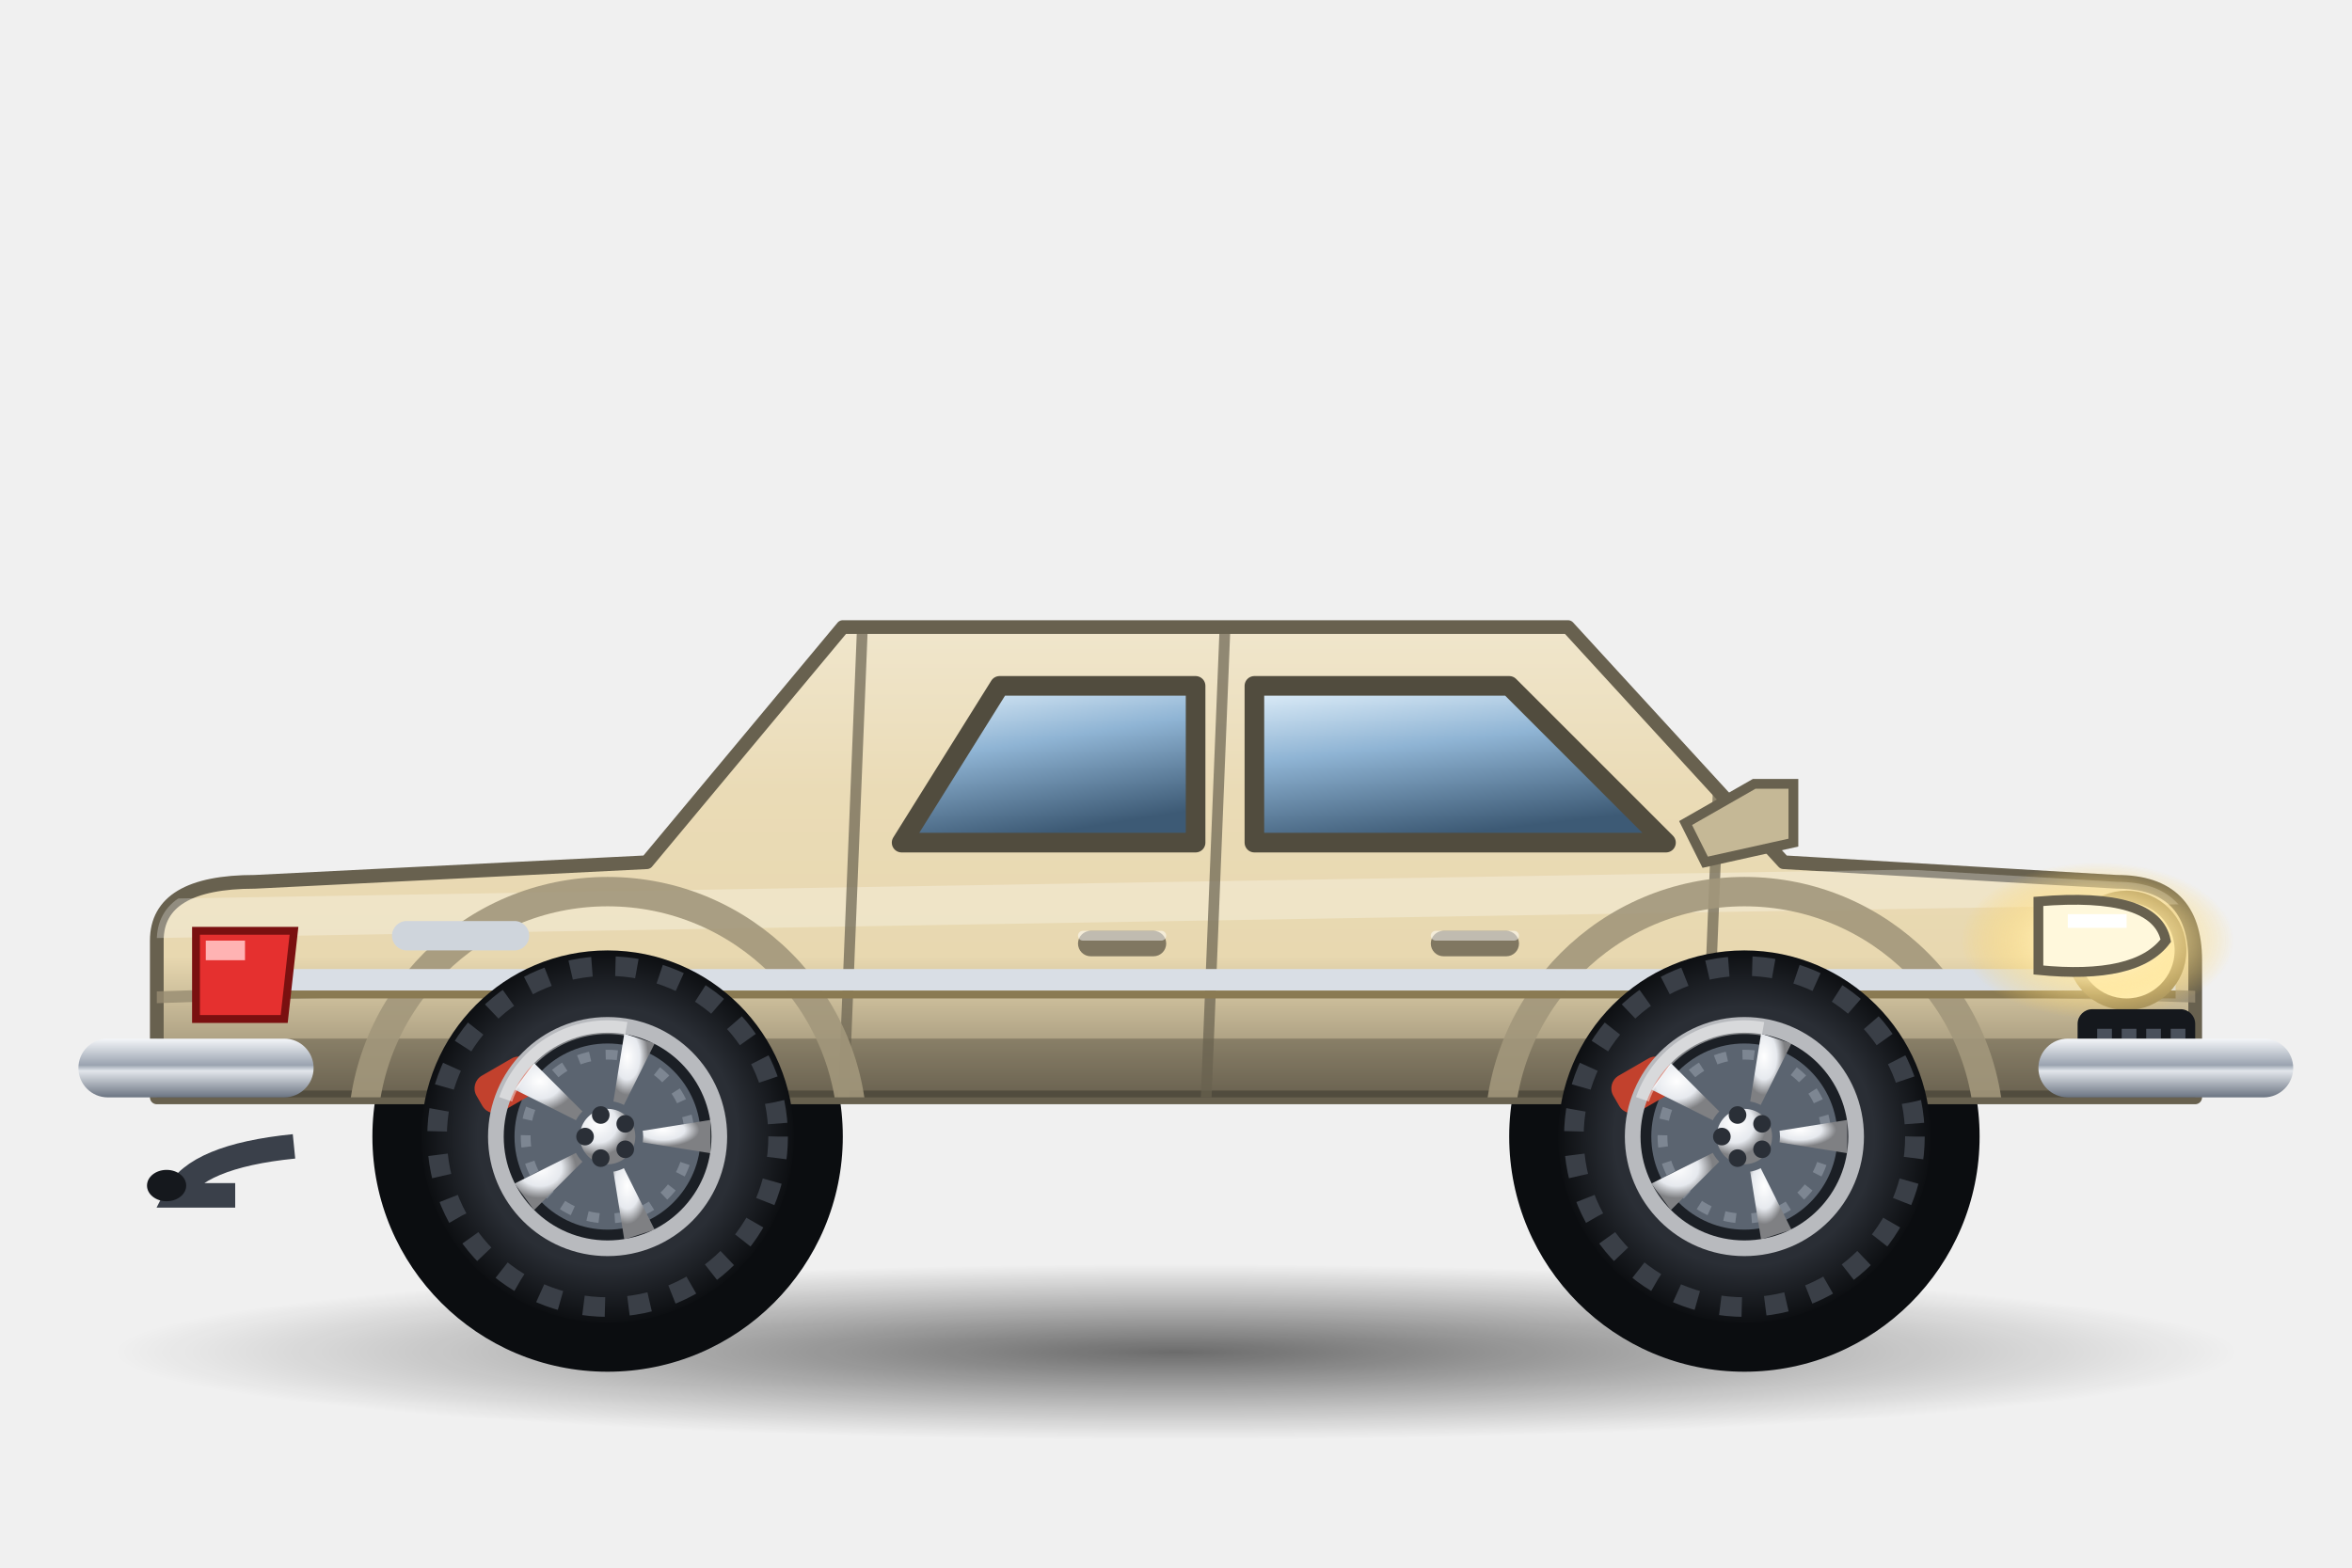
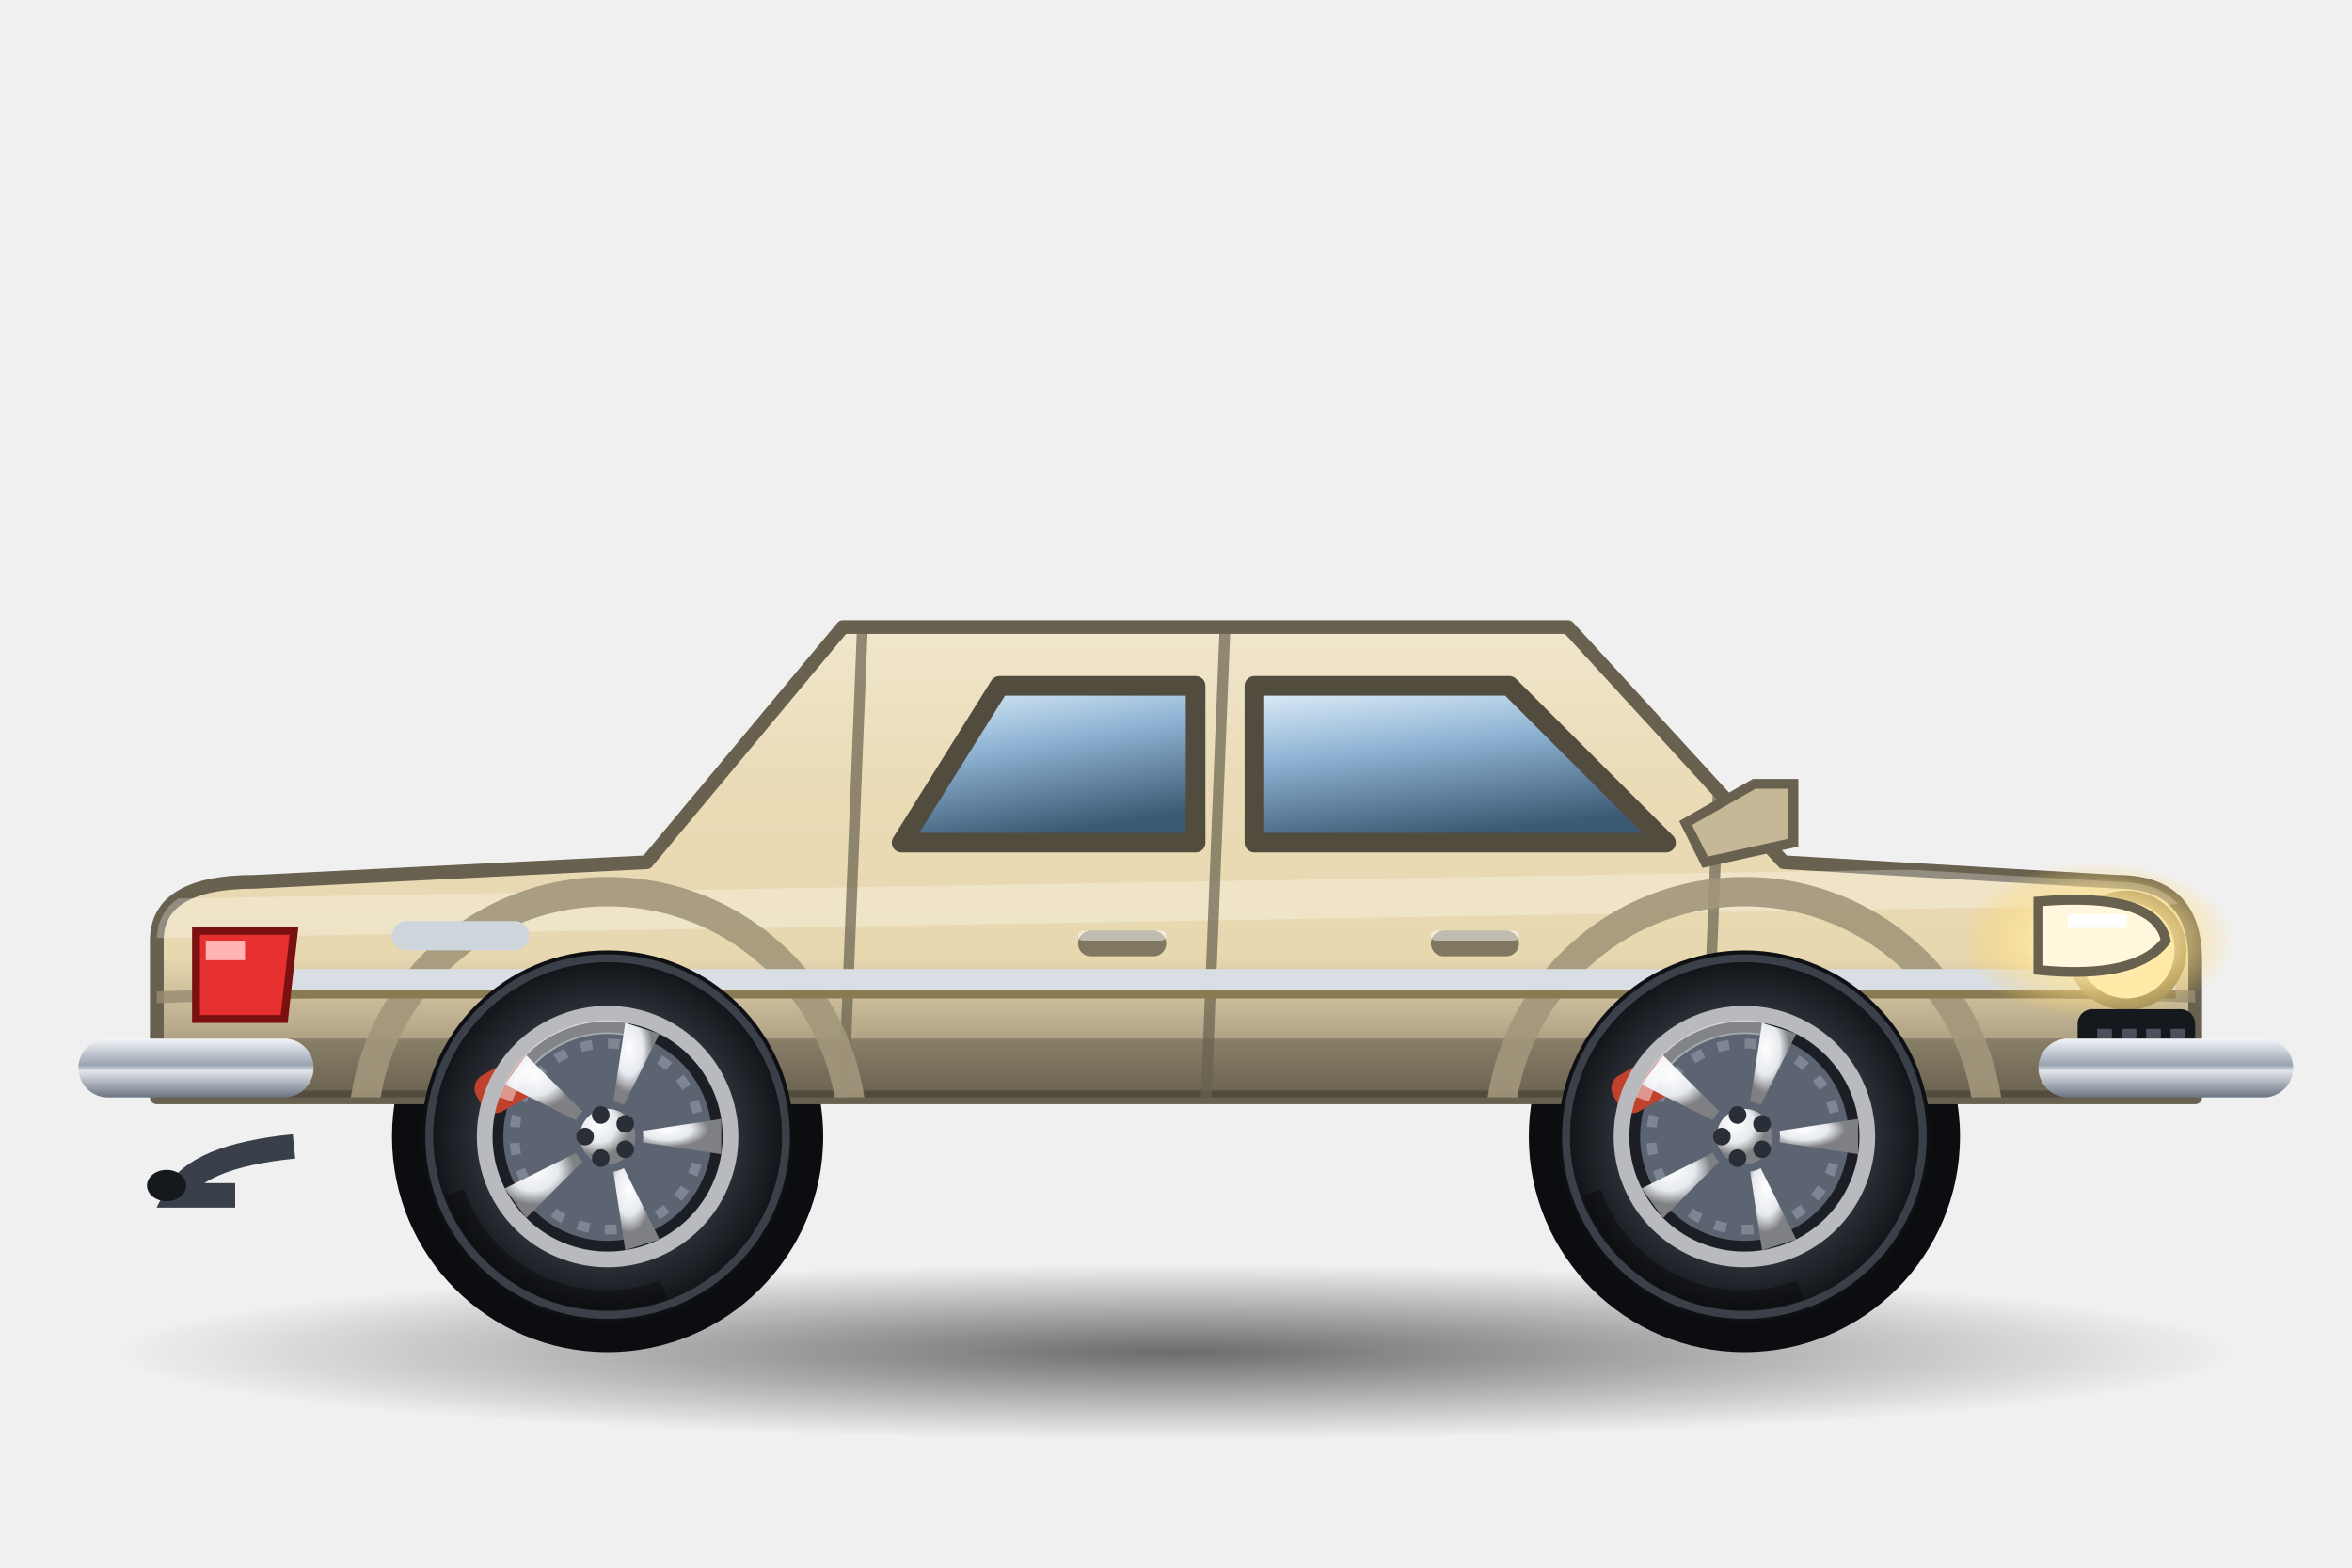
<svg xmlns="http://www.w3.org/2000/svg" viewBox="0 0 240 160">
  <defs>
    <linearGradient id="g61" x1="0" y1="0" x2="0" y2="1">
      <stop offset="0" stop-color="#f0e6cc" />
      <stop offset="0.35" stop-color="#eadbb6" />
      <stop offset="0.7" stop-color="#e8d8b0" />
      <stop offset="1" stop-color="#877d66" />
    </linearGradient>
    <linearGradient id="cr65" x1="0" y1="0" x2="0" y2="1">
      <stop offset="0" stop-color="#f4f6f9" />
      <stop offset=".45" stop-color="#9aa3b0" />
      <stop offset=".55" stop-color="#e2e6eb" />
      <stop offset="1" stop-color="#6b7482" />
    </linearGradient>
    <clipPath id="clip62">
      <path d="M16,112 L16,96 Q16,90 26,90 L66,88 L86,64 L160,64 L182,88 L216,90 Q224,90 224,98 L224,112 Z" />
    </clipPath>
    <linearGradient id="glass63" x1="0" y1="0" x2=".3" y2="1">
      <stop offset="0" stop-color="#e3f1fb" />
      <stop offset=".45" stop-color="#8fb4d4" />
      <stop offset="1" stop-color="#3d5a75" />
    </linearGradient>
    <radialGradient id="glow64">
      <stop offset="0" stop-color="#fffbe6" />
      <stop offset=".5" stop-color="#ffe7a0" stop-opacity=".9" />
      <stop offset="1" stop-color="#ffd25a" stop-opacity="0" />
    </radialGradient>
  </defs>
  <defs>
    <radialGradient id="sh66">
      <stop offset="0" stop-color="#000" stop-opacity=".55" />
      <stop offset="1" stop-color="#000" stop-opacity="0" />
    </radialGradient>
  </defs>
  <ellipse cx="120" cy="138" rx="108" ry="9" fill="url(#sh66)" />
-   <circle cx="62" cy="116" r="24" fill="#0b0d10" />
-   <circle cx="178" cy="116" r="24" fill="#0b0d10" />
+   <circle cx="62" cy="116" r="22" fill="#0b0d10" />
+   <circle cx="178" cy="116" r="22" fill="#0b0d10" />
  <path d="M16,112 L16,96 Q16,90 26,90 L66,88 L86,64 L160,64 L182,88 L216,90 Q224,90 224,98 L224,112 Z" fill="url(#g61)" stroke="#68614f" stroke-width="1.4" stroke-linejoin="round" />
  <g clip-path="url(#clip62)">
    <rect x="0" y="106" width="240" height="30" fill="#000" opacity=".22" />
    <path d="M0,92 L240,88 L240,92 L0,96 Z" fill="#fff" opacity=".28" />
    <path d="M10,102 Q120,98 232,102" stroke="#978c72" stroke-width="1.2" fill="none" opacity=".8" />
    <path d="M125,64 L123,114" stroke="#68614f" stroke-width="1.1" opacity=".7" />
    <path d="M88,64 L86,114" stroke="#68614f" stroke-width="1.1" opacity=".7" />
    <path d="M176,64 L174,114" stroke="#68614f" stroke-width="1.1" opacity=".7" />
    <circle cx="62" cy="116" r="25" fill="none" stroke="#a2977b" stroke-width="3" opacity=".9" />
    <circle cx="178" cy="116" r="25" fill="none" stroke="#a2977b" stroke-width="3" opacity=".9" />
  </g>
  <path d="M92,86 L102,70 L122,70 L122,86 Z" fill="url(#glass63)" stroke="#514c3e" stroke-width="2" stroke-linejoin="round" />
  <path d="M128,70 L154,70 L170,86 L128,86 Z" fill="url(#glass63)" stroke="#514c3e" stroke-width="2" stroke-linejoin="round" />
  <clipPath id="clip62w0">
    <path d="M92,86 L102,70 L122,70 L122,86 Z" />
  </clipPath>
  <g clip-path="url(#clip62w0)">
    <path d="M0,40 L240,-20 L240,-6 L0,54 Z" fill="#fff" opacity=".35" />
    <path d="M0,64 L240,4 L240,10 L0,70 Z" fill="#fff" opacity=".18" />
  </g>
  <clipPath id="clip62w1">
    <path d="M128,70 L154,70 L170,86 L128,86 Z" />
  </clipPath>
  <g clip-path="url(#clip62w1)">
    <path d="M0,40 L240,-20 L240,-6 L0,54 Z" fill="#fff" opacity=".35" />
    <path d="M0,64 L240,4 L240,10 L0,70 Z" fill="#fff" opacity=".18" />
  </g>
  <rect x="110" y="95" width="9" height="2.6" rx="1.3" fill="#807761" />
  <rect x="110" y="95" width="9" height="1" rx=".5" fill="#fff" opacity=".5" />
  <rect x="146" y="95" width="9" height="2.6" rx="1.3" fill="#807761" />
  <rect x="146" y="95" width="9" height="1" rx=".5" fill="#fff" opacity=".5" />
  <path d="M172,84 l7,-4 l4,0 l0,6 l-9,2 Z" fill="#c5b896" stroke="#68614f" stroke-width="1" />
  <path d="M20,100 L222,100" stroke="#d9dee5" stroke-width="2.2" />
  <path d="M20,101.5 L222,101.5" stroke="#8a7a52" stroke-width=".8" />
  <circle cx="217" cy="97" r="5.5" fill="#fff3c4" stroke="#9c8a5c" stroke-width="1.2" />
  <rect x="40" y="94" width="14" height="3" rx="1.5" fill="#cfd5dc" />
  <ellipse cx="214" cy="96" rx="14" ry="8" fill="url(#glow64)" opacity=".85" />
  <path d="M208,92 Q220,91 221,96 Q218,100 208,99 Z" fill="#fff8dc" stroke="#68614f" stroke-width="1" />
  <path d="M211,94 L217,94" stroke="#fff" stroke-width="1.4" />
  <rect x="212" y="103" width="12" height="5" rx="1.5" fill="#15181d" />
  <path d="M214,105.5 L223,105.5" stroke="#4a515c" stroke-width="1" stroke-dasharray="1.5 1" />
  <path d="M20,95 L30,95 L29,104 L20,104 Z" fill="#e5302f" stroke="#7a1010" stroke-width=".8" />
  <rect x="21" y="96" width="4" height="2" fill="#ffb3b3" />
  <rect x="8" y="106" width="24" height="6" rx="3" fill="url(#cr65)" />
  <rect x="208" y="106" width="26" height="6" rx="3" fill="url(#cr65)" />
  <path d="M30,117 Q20,118 18,122 L24,122" stroke="#3a404a" stroke-width="2.5" fill="none" />
  <ellipse cx="17" cy="121" rx="2" ry="1.6" fill="#15181d" />
  <defs>
    <radialGradient id="rim67" cx=".35" cy=".3">
      <stop offset="0" stop-color="#ffffff" />
      <stop offset=".6" stop-color="#e6e9ee" />
      <stop offset="1" stop-color="#7f8083" />
    </radialGradient>
    <radialGradient id="tire68">
      <stop offset=".7" stop-color="#2a2e35" />
      <stop offset="1" stop-color="#0d0f12" />
    </radialGradient>
  </defs>
  <circle cx="62" cy="116" r="19" fill="url(#tire68)" />
-   <circle cx="62" cy="116" r="17.4" fill="none" stroke="#3a3f47" stroke-width="2" stroke-dasharray="2.2 2.4" />
-   <circle cx="62" cy="116" r="12.16" fill="#1b1f25" />
-   <circle cx="62" cy="116" r="9.5" fill="#5b6470" />
-   <circle cx="62" cy="116" r="8.36" fill="none" stroke="#7d8692" stroke-width="1" stroke-dasharray="1.2 1.6" />
+   <circle cx="62" cy="116" r="18.2" fill="none" stroke="#454b55" stroke-width=".8" opacity=".8" />
+   <path d="M46.4,121.7 A16.34,16.34 0 0 0 67.7,131.6" stroke="#000" stroke-width="2" fill="none" opacity=".35" />
+   <circle cx="62" cy="116" r="13.3" fill="#1b1f25" />
+   <circle cx="62" cy="116" r="10.64" fill="#5b6470" />
+   <circle cx="62" cy="116" r="9.5" fill="none" stroke="#7d8692" stroke-width="1" stroke-dasharray="1.2 1.6" />
  <rect x="52.5" y="104.2" width="6.5" height="4.2" rx="1.5" fill="#c2412d" transform="rotate(-30 62 116)" />
-   <path d="M65,115.5 L72.5,114.3 L72.5,117.7 L65,116.5 Z" fill="url(#rim67)" />
-   <path d="M63.4,118.7 L66.8,125.5 L63.7,126.5 L62.5,119 Z" fill="url(#rim67)" />
-   <path d="M59.9,118.1 L54.5,123.5 L52.5,120.8 L59.3,117.4 Z" fill="url(#rim67)" />
-   <path d="M59.3,114.6 L52.5,111.2 L54.5,108.5 L59.9,113.9 Z" fill="url(#rim67)" />
-   <path d="M62.5,113 L63.7,105.5 L66.8,106.5 L63.4,113.3 Z" fill="url(#rim67)" />
-   <circle cx="62" cy="116" r="11.4" fill="none" stroke="#b8babe" stroke-width="1.6" />
+   <path d="M65,115.5 L73.6,114.2 L73.6,117.8 L65,116.5 Z" fill="url(#rim67)" />
+   <path d="M63.4,118.7 L67.3,126.5 L63.8,127.6 L62.5,119 Z" fill="url(#rim67)" />
+   <path d="M59.9,118.1 L53.7,124.3 L51.5,121.3 L59.3,117.4 Z" fill="url(#rim67)" />
+   <path d="M59.3,114.6 L51.5,110.7 L53.7,107.7 L59.9,113.9 Z" fill="url(#rim67)" />
+   <path d="M62.5,113 L63.8,104.4 L67.3,105.5 L63.4,113.3 Z" fill="url(#rim67)" />
+   <circle cx="62" cy="116" r="12.54" fill="none" stroke="#b8babe" stroke-width="1.6" />
  <circle cx="62" cy="116" r="3.23" fill="url(#rim67)" stroke="#5b6470" stroke-width=".8" />
  <circle cx="63.8" cy="117.3" r="0.9" fill="#2a2f37" />
  <circle cx="61.3" cy="118.2" r="0.9" fill="#2a2f37" />
  <circle cx="59.7" cy="116" r="0.9" fill="#2a2f37" />
  <circle cx="61.3" cy="113.8" r="0.9" fill="#2a2f37" />
  <circle cx="63.8" cy="114.7" r="0.9" fill="#2a2f37" />
  <path d="M51.6,112.2 A11.02,11.02 0 0 1 63.9,105" stroke="#fff" stroke-width="1.4" fill="none" opacity=".45" />
  <defs>
    <radialGradient id="rim69" cx=".35" cy=".3">
      <stop offset="0" stop-color="#ffffff" />
      <stop offset=".6" stop-color="#e6e9ee" />
      <stop offset="1" stop-color="#7f8083" />
    </radialGradient>
    <radialGradient id="tire70">
      <stop offset=".7" stop-color="#2a2e35" />
      <stop offset="1" stop-color="#0d0f12" />
    </radialGradient>
  </defs>
  <circle cx="178" cy="116" r="19" fill="url(#tire70)" />
-   <circle cx="178" cy="116" r="17.4" fill="none" stroke="#3a3f47" stroke-width="2" stroke-dasharray="2.2 2.4" />
-   <circle cx="178" cy="116" r="12.16" fill="#1b1f25" />
-   <circle cx="178" cy="116" r="9.5" fill="#5b6470" />
-   <circle cx="178" cy="116" r="8.36" fill="none" stroke="#7d8692" stroke-width="1" stroke-dasharray="1.2 1.6" />
+   <circle cx="178" cy="116" r="18.2" fill="none" stroke="#454b55" stroke-width=".8" opacity=".8" />
+   <path d="M162.4,121.7 A16.34,16.34 0 0 0 183.7,131.6" stroke="#000" stroke-width="2" fill="none" opacity=".35" />
+   <circle cx="178" cy="116" r="13.3" fill="#1b1f25" />
+   <circle cx="178" cy="116" r="10.64" fill="#5b6470" />
+   <circle cx="178" cy="116" r="9.5" fill="none" stroke="#7d8692" stroke-width="1" stroke-dasharray="1.2 1.6" />
  <rect x="168.5" y="104.2" width="6.5" height="4.2" rx="1.5" fill="#c2412d" transform="rotate(-30 178 116)" />
-   <path d="M181,115.5 L188.5,114.3 L188.5,117.7 L181,116.5 Z" fill="url(#rim69)" />
-   <path d="M179.4,118.7 L182.8,125.5 L179.7,126.5 L178.5,119 Z" fill="url(#rim69)" />
-   <path d="M175.9,118.1 L170.5,123.5 L168.5,120.8 L175.3,117.4 Z" fill="url(#rim69)" />
-   <path d="M175.3,114.6 L168.5,111.2 L170.5,108.5 L175.9,113.9 Z" fill="url(#rim69)" />
-   <path d="M178.5,113 L179.7,105.5 L182.8,106.5 L179.4,113.3 Z" fill="url(#rim69)" />
-   <circle cx="178" cy="116" r="11.4" fill="none" stroke="#b8babe" stroke-width="1.6" />
+   <path d="M181,115.5 L189.6,114.2 L189.6,117.8 L181,116.5 Z" fill="url(#rim69)" />
+   <path d="M179.4,118.7 L183.3,126.5 L179.8,127.6 L178.5,119 Z" fill="url(#rim69)" />
+   <path d="M175.9,118.1 L169.7,124.3 L167.5,121.3 L175.3,117.4 Z" fill="url(#rim69)" />
+   <path d="M175.3,114.6 L167.5,110.7 L169.7,107.7 L175.9,113.9 Z" fill="url(#rim69)" />
+   <path d="M178.5,113 L179.8,104.4 L183.3,105.5 L179.4,113.3 Z" fill="url(#rim69)" />
+   <circle cx="178" cy="116" r="12.54" fill="none" stroke="#b8babe" stroke-width="1.6" />
  <circle cx="178" cy="116" r="3.23" fill="url(#rim69)" stroke="#5b6470" stroke-width=".8" />
  <circle cx="179.8" cy="117.3" r="0.9" fill="#2a2f37" />
  <circle cx="177.3" cy="118.2" r="0.9" fill="#2a2f37" />
  <circle cx="175.7" cy="116" r="0.9" fill="#2a2f37" />
  <circle cx="177.3" cy="113.8" r="0.9" fill="#2a2f37" />
  <circle cx="179.8" cy="114.7" r="0.9" fill="#2a2f37" />
  <path d="M167.6,112.2 A11.02,11.02 0 0 1 179.9,105" stroke="#fff" stroke-width="1.4" fill="none" opacity=".45" />
</svg>
